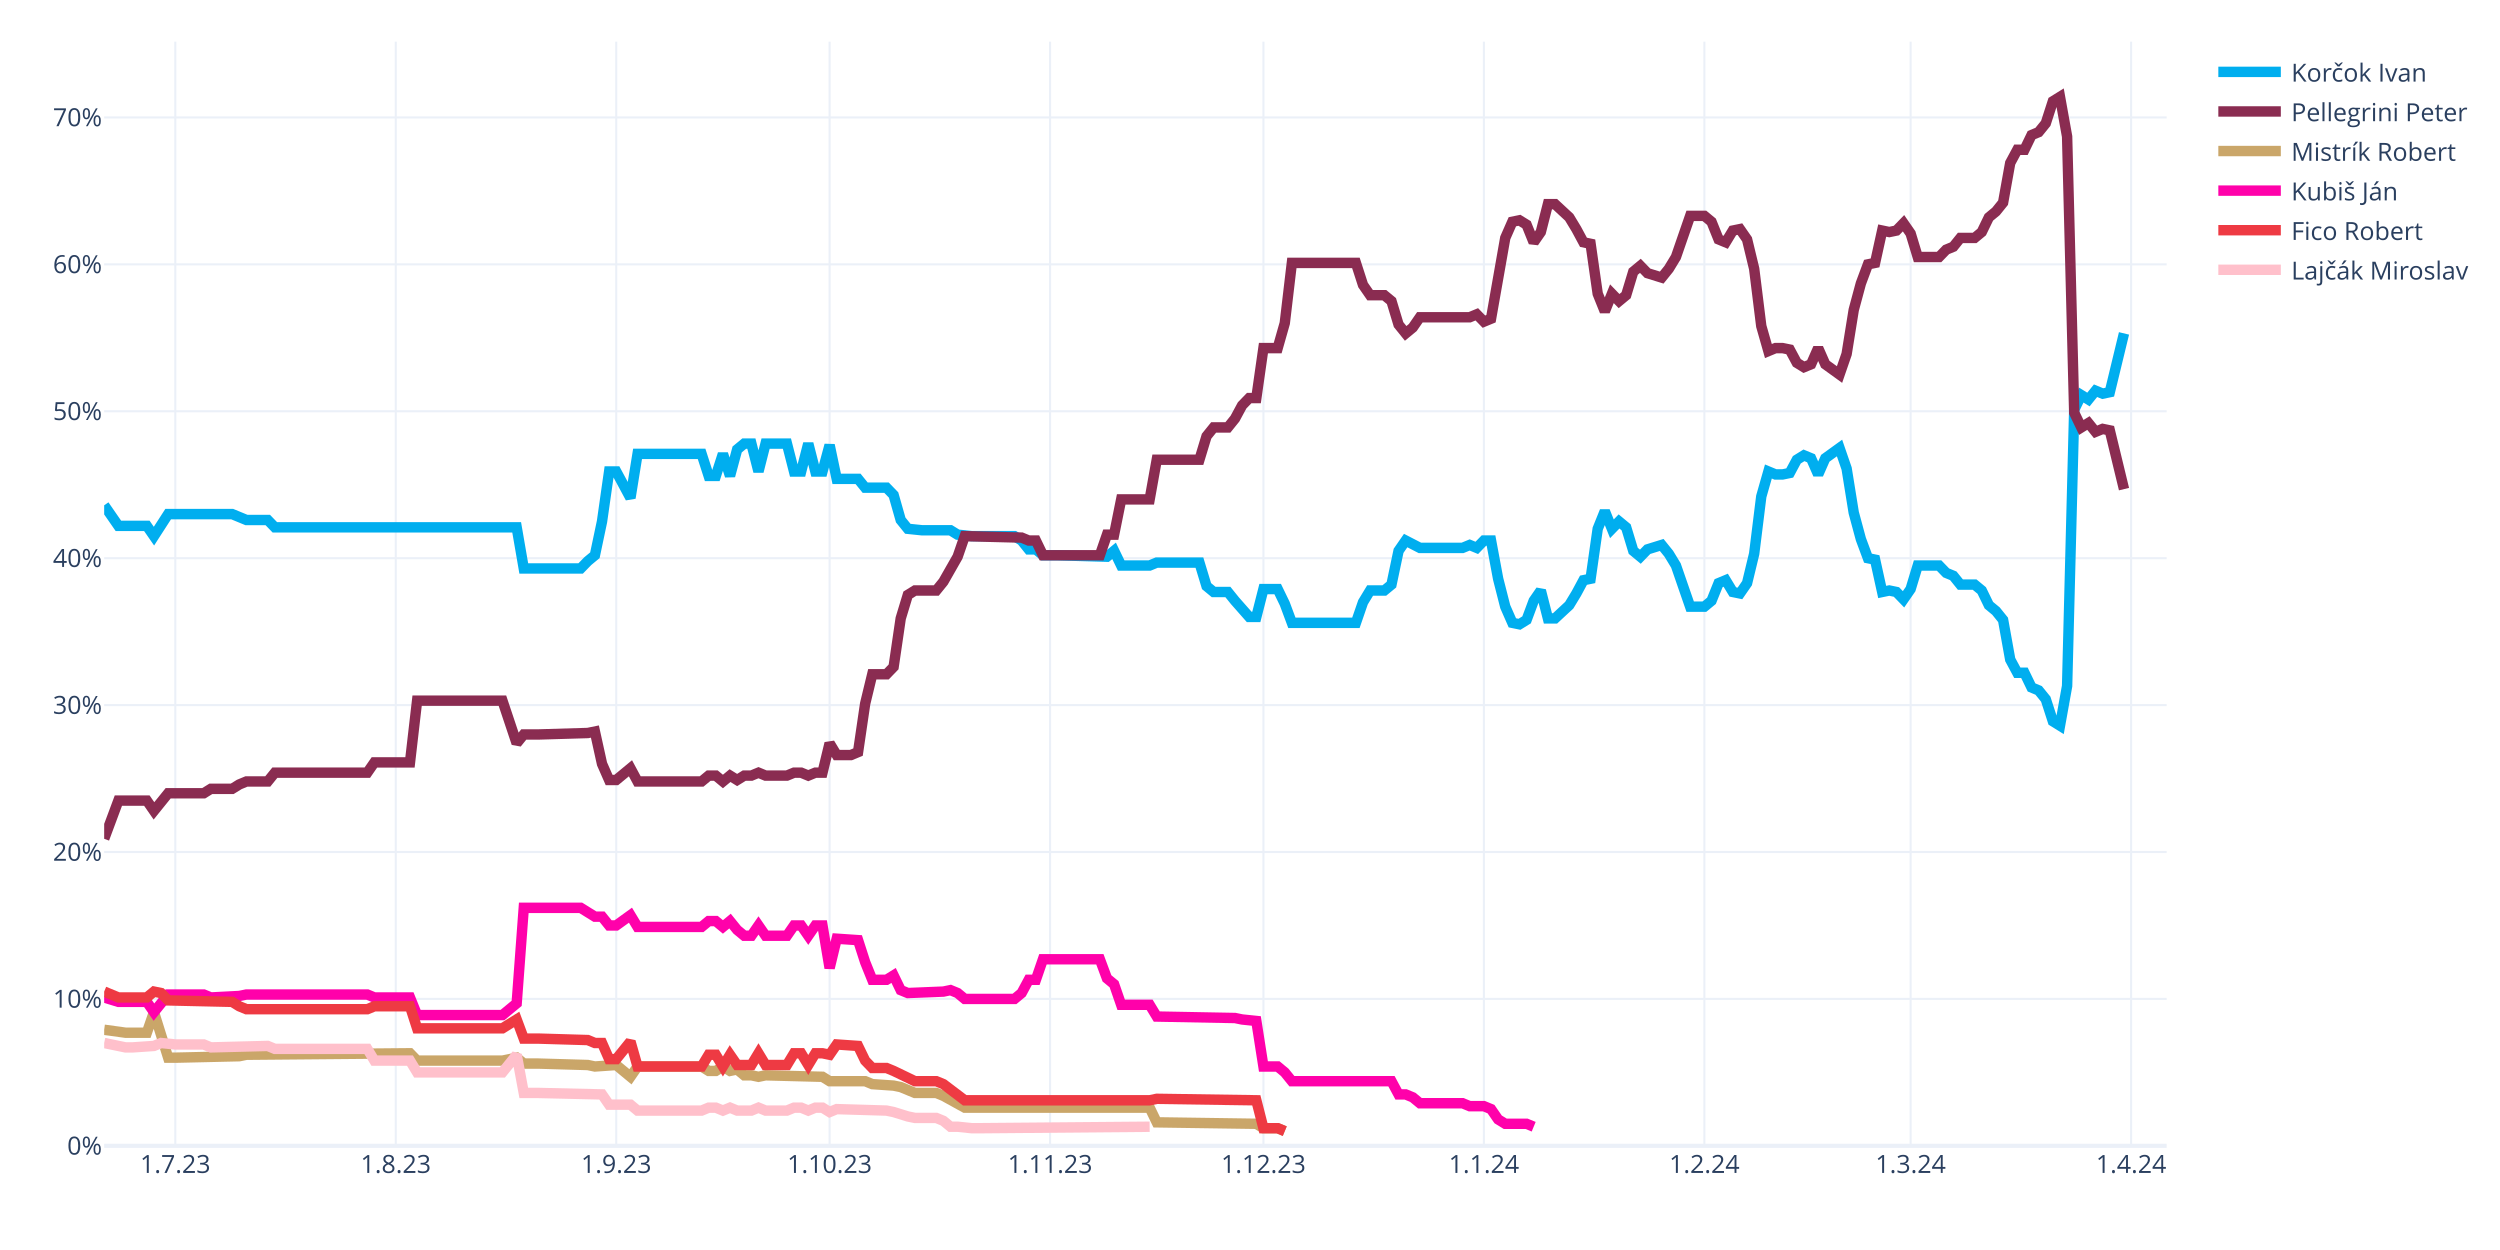
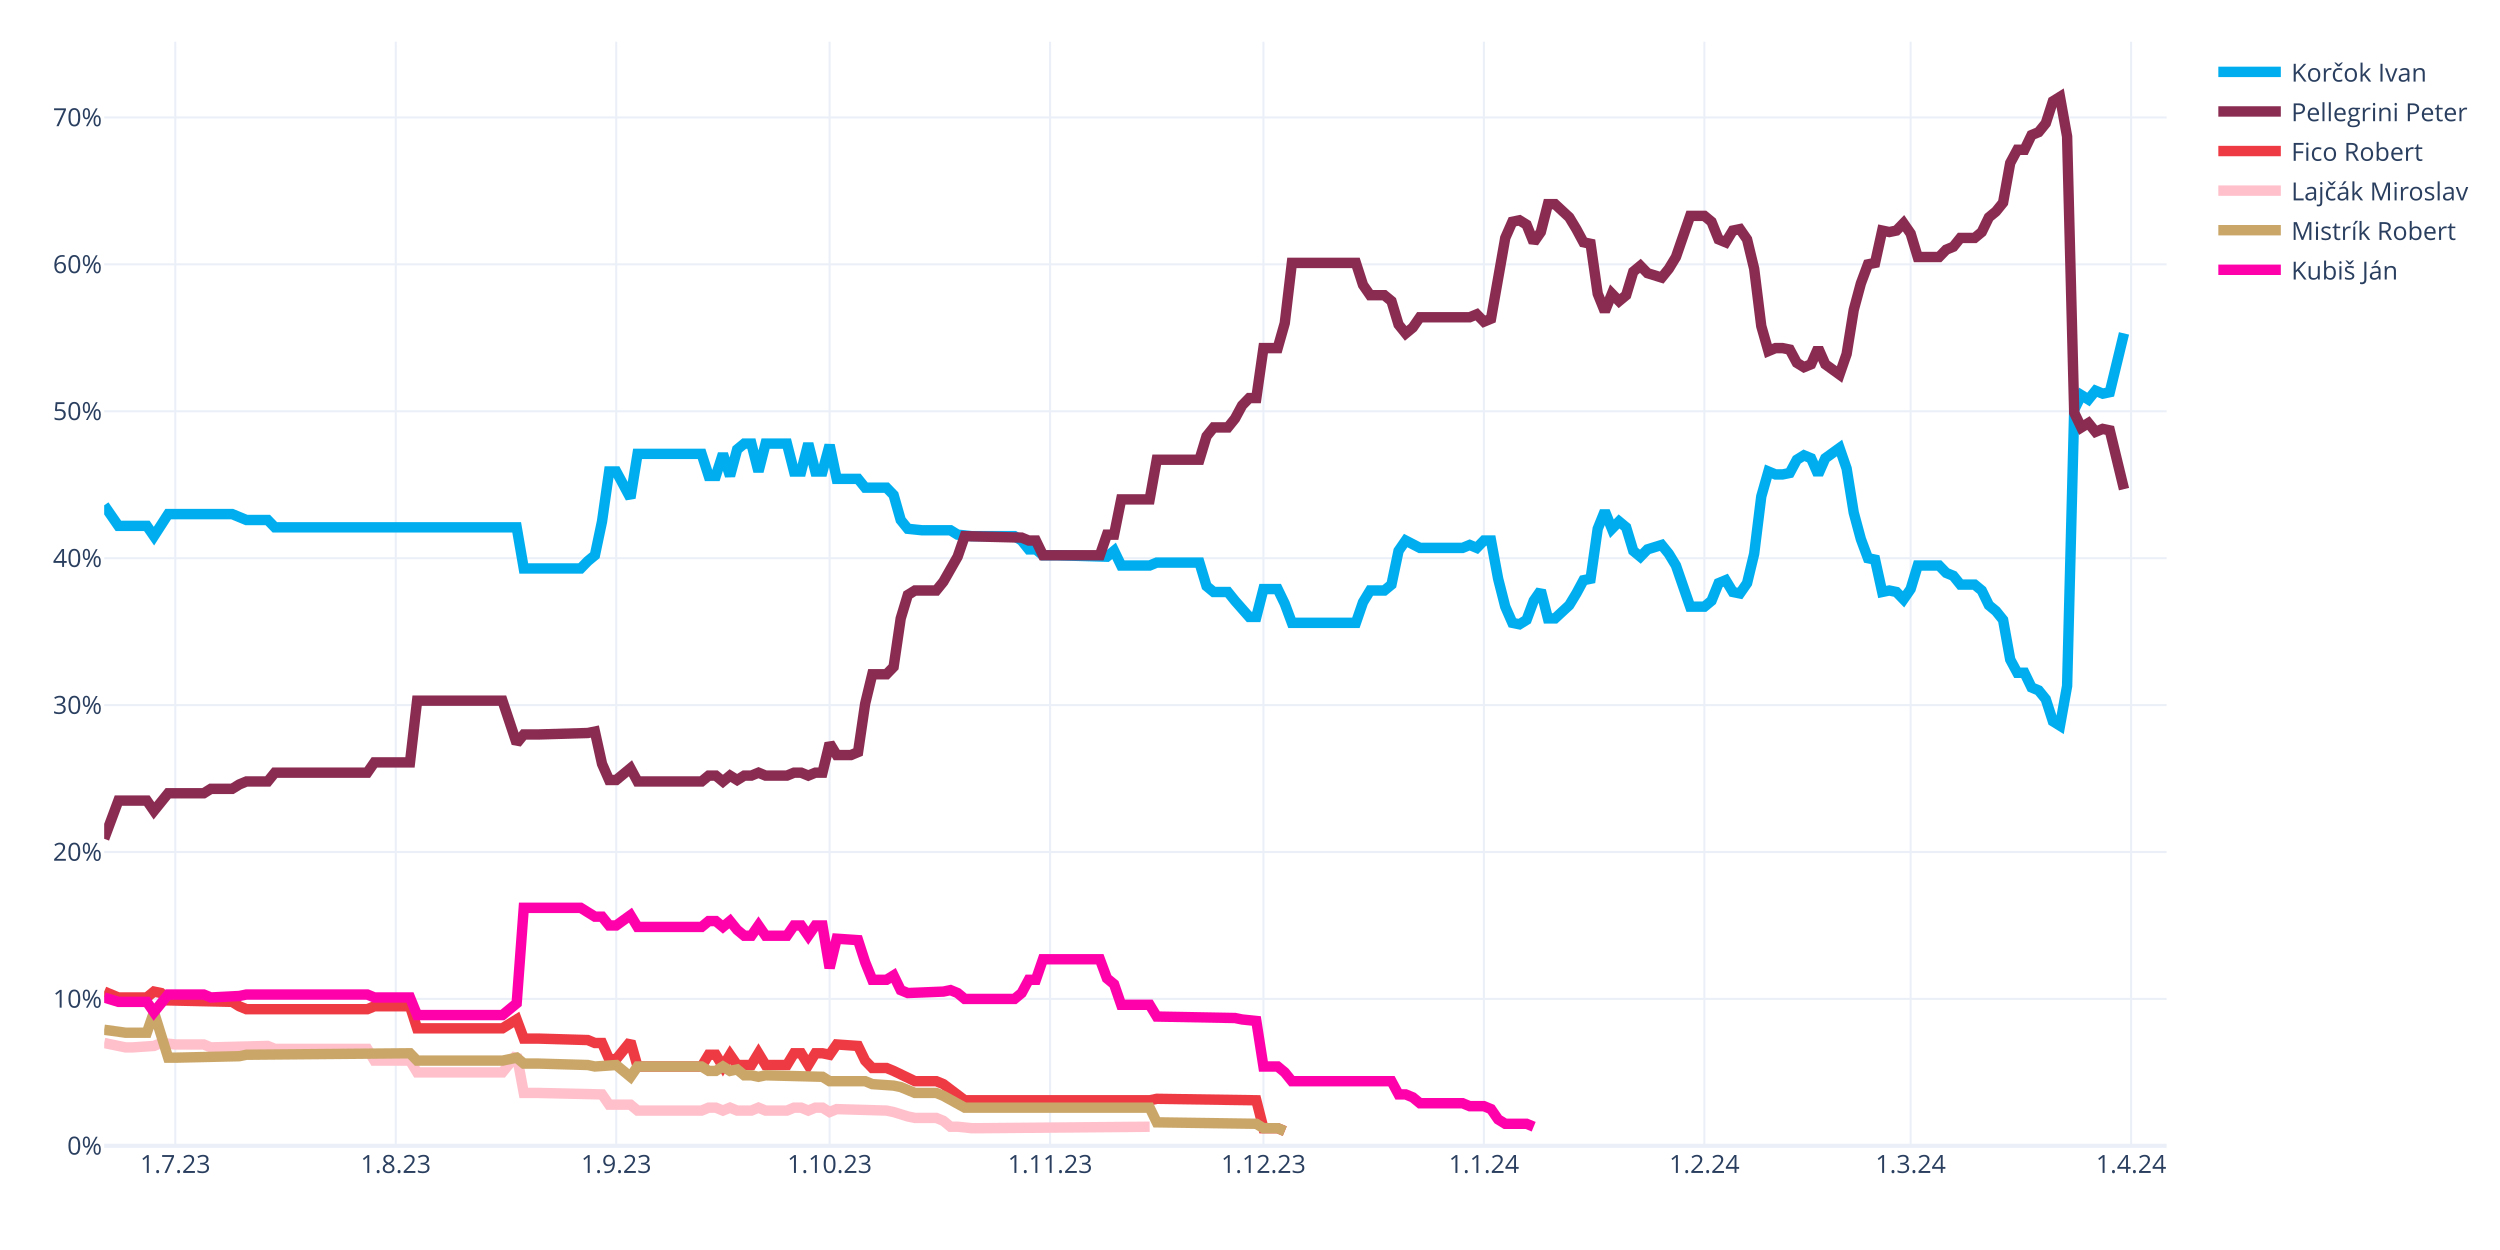
<svg xmlns="http://www.w3.org/2000/svg" class="main-svg" width="1200" height="600" style="" viewBox="0 0 1200 600">
  <rect x="0" y="0" width="1200" height="600" style="fill: rgb(255, 255, 255); fill-opacity: 1;" />
-   <defs id="defs-9049e8">
+   <defs id="defs-5ae29e">
    <g class="clips">
-       <clipPath id="clip9049e8xyplot" class="plotclip">
+       <clipPath id="clip5ae29exyplot" class="plotclip">
        <rect width="990" height="530" />
      </clipPath>
-       <clipPath class="axesclip" id="clip9049e8x">
+       <clipPath class="axesclip" id="clip5ae29ex">
        <rect x="50" y="0" width="990" height="600" />
      </clipPath>
-       <clipPath class="axesclip" id="clip9049e8y">
+       <clipPath class="axesclip" id="clip5ae29ey">
        <rect x="0" y="20" width="1200" height="530" />
      </clipPath>
-       <clipPath class="axesclip" id="clip9049e8xy">
+       <clipPath class="axesclip" id="clip5ae29exy">
        <rect x="50" y="20" width="990" height="530" />
      </clipPath>
    </g>
    <g class="gradients" />
    <g class="patterns" />
  </defs>
  <g class="bglayer" />
  <g class="layer-below">
    <g class="imagelayer" />
    <g class="shapelayer" />
  </g>
  <g class="cartesianlayer">
    <g class="subplot xy">
      <g class="layer-subplot">
        <g class="shapelayer" />
        <g class="imagelayer" />
      </g>
      <g class="minor-gridlayer">
        <g class="x" />
        <g class="y" />
      </g>
      <g class="gridlayer">
        <g class="x">
          <path class="xgrid crisp" transform="translate(84.14,0)" d="M0,20v530" style="stroke: rgb(235, 240, 248); stroke-opacity: 1; stroke-width: 1px;" />
          <path class="xgrid crisp" transform="translate(189.97,0)" d="M0,20v530" style="stroke: rgb(235, 240, 248); stroke-opacity: 1; stroke-width: 1px;" />
          <path class="xgrid crisp" transform="translate(295.79,0)" d="M0,20v530" style="stroke: rgb(235, 240, 248); stroke-opacity: 1; stroke-width: 1px;" />
          <path class="xgrid crisp" transform="translate(398.21,0)" d="M0,20v530" style="stroke: rgb(235, 240, 248); stroke-opacity: 1; stroke-width: 1px;" />
          <path class="xgrid crisp" transform="translate(504.03,0)" d="M0,20v530" style="stroke: rgb(235, 240, 248); stroke-opacity: 1; stroke-width: 1px;" />
          <path class="xgrid crisp" transform="translate(606.45,0)" d="M0,20v530" style="stroke: rgb(235, 240, 248); stroke-opacity: 1; stroke-width: 1px;" />
          <path class="xgrid crisp" transform="translate(712.28,0)" d="M0,20v530" style="stroke: rgb(235, 240, 248); stroke-opacity: 1; stroke-width: 1px;" />
          <path class="xgrid crisp" transform="translate(818.1,0)" d="M0,20v530" style="stroke: rgb(235, 240, 248); stroke-opacity: 1; stroke-width: 1px;" />
          <path class="xgrid crisp" transform="translate(917.1,0)" d="M0,20v530" style="stroke: rgb(235, 240, 248); stroke-opacity: 1; stroke-width: 1px;" />
          <path class="xgrid crisp" transform="translate(1022.93,0)" d="M0,20v530" style="stroke: rgb(235, 240, 248); stroke-opacity: 1; stroke-width: 1px;" />
        </g>
        <g class="y">
          <path class="ygrid crisp" transform="translate(0,479.48)" d="M50,0h990" style="stroke: rgb(235, 240, 248); stroke-opacity: 1; stroke-width: 1px;" />
          <path class="ygrid crisp" transform="translate(0,408.96)" d="M50,0h990" style="stroke: rgb(235, 240, 248); stroke-opacity: 1; stroke-width: 1px;" />
          <path class="ygrid crisp" transform="translate(0,338.45)" d="M50,0h990" style="stroke: rgb(235, 240, 248); stroke-opacity: 1; stroke-width: 1px;" />
          <path class="ygrid crisp" transform="translate(0,267.93)" d="M50,0h990" style="stroke: rgb(235, 240, 248); stroke-opacity: 1; stroke-width: 1px;" />
          <path class="ygrid crisp" transform="translate(0,197.41)" d="M50,0h990" style="stroke: rgb(235, 240, 248); stroke-opacity: 1; stroke-width: 1px;" />
          <path class="ygrid crisp" transform="translate(0,126.89)" d="M50,0h990" style="stroke: rgb(235, 240, 248); stroke-opacity: 1; stroke-width: 1px;" />
          <path class="ygrid crisp" transform="translate(0,56.37)" d="M50,0h990" style="stroke: rgb(235, 240, 248); stroke-opacity: 1; stroke-width: 1px;" />
        </g>
      </g>
      <g class="zerolinelayer">
        <path class="yzl zl crisp" transform="translate(0,550)" d="M50,0h990" style="stroke: rgb(235, 240, 248); stroke-opacity: 1; stroke-width: 2px;" />
      </g>
      <path class="xlines-below" />
      <path class="ylines-below" />
      <g class="overlines-below" />
      <g class="xaxislayer-below" />
      <g class="yaxislayer-below" />
      <g class="overaxes-below" />
-       <g class="plot" transform="translate(50,20)" clip-path="url(#clip9049e8xyplot)">
+       <g class="plot" transform="translate(50,20)" clip-path="url(#clip5ae29exyplot)">
        <g class="scatterlayer mlayer">
-           <g class="trace scatter trace6e53e5" style="stroke-miterlimit: 2; opacity: 1;">
+           <g class="trace scatter trace5c373b" style="stroke-miterlimit: 2; opacity: 1;">
            <g class="fills" />
            <g class="errorbars" />
            <g class="lines">
              <path class="js-line" d="M0,222.54L6.83,232.41L10.24,232.41L20.48,232.41L23.9,237.35L30.72,226.77L34.14,226.77L61.45,226.77L64.86,228.18L68.28,229.59L71.69,229.59L78.52,229.59L81.93,233.12L198,233.12L201.41,252.86L228.72,252.86L232.14,249.34L235.55,246.52L238.97,230.3L242.38,206.32L245.79,206.32L252.62,219.01L256.03,197.86L286.76,197.86L290.17,208.44L293.59,208.44L297,197.86L300.41,208.44L303.83,195.74L307.24,192.92L310.66,192.92L314.07,206.32L317.48,192.92L327.72,192.92L331.14,206.32L334.55,206.32L337.97,192.92L341.38,206.32L344.79,206.32L348.21,193.63L351.62,209.85L361.86,209.85L365.28,214.08L375.52,214.08L378.93,217.6L382.34,229.59L385.76,233.82L392.59,234.53L396,234.53L406.24,234.53L409.66,236.64L416.48,237.35L419.9,237.35L436.97,237.35L440.38,239.46L443.79,243.7L447.21,243.7L450.62,246.52L457.45,246.52L481.34,247.22L484.76,244.4L488.17,251.45L491.59,251.45L501.83,251.45L505.24,250.04L525.72,250.04L529.14,261.33L532.55,264.15L535.97,264.15L539.38,264.15L542.79,268.38L549.62,276.13L553.03,276.13L556.45,262.74L559.86,262.74L563.28,262.74L566.69,269.79L570.1,278.96L573.52,278.96L600.83,278.96L604.24,269.08L607.66,263.44L611.07,263.44L614.48,263.44L617.9,260.62L621.31,244.4L624.72,239.46L631.55,242.99L634.97,242.99L652.03,242.99L655.45,241.58L658.86,242.99L662.28,239.46L665.69,239.46L669.1,257.8L672.52,271.2L675.93,278.96L679.34,279.66L682.76,277.54L686.17,268.38L689.59,263.44L693,276.84L696.41,276.84L703.24,270.49L706.66,264.85L710.07,258.5L713.48,257.8L716.9,233.82L720.31,225.36L723.72,233.82L727.14,230.3L730.55,233.12L733.97,244.4L737.38,247.22L740.79,243.7L747.62,241.58L751.03,245.81L754.45,251.45L757.86,261.33L761.28,271.2L764.69,271.2L768.1,271.2L771.52,268.38L774.93,259.92L778.34,258.5L781.76,264.15L785.17,264.85L788.59,259.92L792,245.81L795.41,218.31L798.83,206.32L802.24,207.73L805.66,207.73L809.07,207.03L812.48,200.68L815.9,198.56L819.31,199.97L822.72,207.73L826.14,199.97L832.97,195.04L836.38,204.91L839.79,226.07L843.21,238.76L846.62,247.93L850.03,248.63L853.45,264.15L856.86,263.44L860.28,264.15L863.69,267.67L867.1,262.74L870.52,251.45L880.76,251.45L884.17,254.98L887.59,256.39L891,260.62L897.83,260.62L901.24,263.44L904.66,270.49L908.07,273.31L911.48,277.54L914.9,296.58L918.31,302.93L921.72,302.93L925.14,309.98L928.55,311.39L931.97,315.62L935.38,326.2L938.79,328.32L942.21,309.28L945.62,176.7L949.03,169.65L952.45,171.77L955.86,167.54L959.28,168.95L962.69,168.24L969.52,140.03" style="vector-effect: none; fill: none; stroke: rgb(0, 174, 239); stroke-opacity: 1; stroke-width: 5px; opacity: 1;" />
            </g>
            <g class="points" />
            <g class="text" />
          </g>
-           <g class="trace scatter trace35d4c5" style="stroke-miterlimit: 2; opacity: 1;">
+           <g class="trace scatter trace46517f" style="stroke-miterlimit: 2; opacity: 1;">
            <g class="fills" />
            <g class="errorbars" />
            <g class="lines">
              <path class="js-line" d="M0,382.62L6.83,364.28L10.24,364.28L20.48,364.28L23.9,369.22L30.72,360.76L34.14,360.76L47.79,360.76L51.21,358.64L61.45,358.64L64.86,356.53L68.28,355.11L71.69,355.11L78.52,355.11L81.93,350.88L126.31,350.88L129.72,345.95L146.79,345.95L150.21,316.33L191.17,316.33L198,336.78L201.41,332.55L208.24,332.55L232.14,331.84L235.55,331.14L238.97,346.65L242.38,354.41L245.79,354.41L249.21,351.59L252.62,348.77L256.03,355.11L286.76,355.11L290.17,352.29L293.59,352.29L297,355.11L300.41,352.29L303.83,354.41L307.24,352.29L310.66,352.29L314.07,350.88L317.48,352.29L327.72,352.29L331.14,350.88L334.55,350.88L337.97,352.29L341.38,350.88L344.79,350.88L348.21,336.78L351.62,342.42L358.45,342.42L361.86,341.01L365.28,317.74L368.69,303.64L375.52,303.64L378.93,300.11L382.34,276.84L385.76,265.56L389.17,263.44L392.59,263.44L399.41,263.44L402.83,259.21L409.66,247.22L413.07,237.35L440.38,238.05L443.79,239.46L447.21,239.46L450.62,246.52L477.93,246.52L481.34,236.64L484.76,236.64L488.17,219.72L501.83,219.72L505.24,200.68L525.72,200.68L529.14,189.4L532.55,185.17L535.97,185.17L539.38,185.17L542.79,180.93L546.21,174.59L549.62,171.06L553.03,171.06L556.45,147.09L563.28,147.09L566.69,135.1L570.1,106.19L573.52,106.19L600.83,106.19L604.24,116.76L607.66,121.7L611.07,121.7L614.48,121.7L617.9,124.52L621.31,135.8L624.72,140.03L628.14,137.21L631.55,132.28L655.45,132.28L658.86,130.87L662.28,134.39L665.69,132.98L672.52,94.2L675.93,86.44L679.34,85.74L682.76,87.85L686.17,96.31L689.59,91.38L693,77.98L696.41,77.98L703.24,84.32L706.66,89.97L710.07,96.31L713.48,97.02L716.9,120.99L720.31,129.46L723.72,120.99L727.14,124.52L730.55,121.7L733.97,110.42L737.38,107.6L740.79,111.12L747.62,113.24L751.03,109.01L754.45,103.36L757.86,93.49L761.28,83.62L764.69,83.62L768.1,83.62L771.52,86.44L774.93,94.9L778.34,96.31L781.76,90.67L785.17,89.97L788.59,94.9L792,109.01L795.41,136.51L798.83,148.5L802.24,147.09L805.66,147.09L809.07,147.79L812.48,154.14L815.9,156.25L819.31,154.84L822.72,147.09L826.14,154.84L832.97,159.78L836.38,149.91L839.79,128.75L843.21,116.06L846.62,106.89L850.03,106.19L853.45,90.67L856.86,91.38L860.28,90.67L863.69,87.15L867.1,92.08L870.52,103.36L880.76,103.36L884.17,99.84L887.59,98.43L891,94.2L897.83,94.2L901.24,91.38L904.66,84.32L908.07,81.5L911.48,77.27L914.9,58.23L918.31,51.89L921.72,51.89L925.14,44.83L928.55,43.42L931.97,39.19L935.38,28.62L938.79,26.5L942.21,45.54L945.62,178.11L949.03,185.17L952.45,183.05L955.86,187.28L959.28,185.87L962.69,186.58L969.52,214.78" style="vector-effect: none; fill: none; stroke: rgb(138, 44, 81); stroke-opacity: 1; stroke-width: 5px; opacity: 1;" />
            </g>
            <g class="points" />
            <g class="text" />
          </g>
-           <g class="trace scatter trace8e2f56" style="stroke-miterlimit: 2; opacity: 1;">
+           <g class="trace scatter trace39986e" style="stroke-miterlimit: 2; opacity: 1;">
+             <g class="fills" />
+             <g class="errorbars" />
+             <g class="lines">
+               <path class="js-line" d="M0,455.96L6.83,458.78L10.24,458.78L20.48,458.78L23.9,455.96L27.31,456.66L30.72,460.19L61.45,460.89L64.86,463.01L68.28,464.42L71.69,464.42L126.31,464.42L129.72,463.01L146.79,463.01L150.21,473.59L191.17,473.59L198,469.35L201.41,478.52L208.24,478.52L232.14,479.23L235.55,480.64L238.97,480.64L242.38,488.39L245.79,488.39L249.21,484.16L252.62,479.93L256.03,491.92L286.76,491.92L290.17,486.28L293.59,486.28L297,491.92L300.41,486.28L303.83,491.21L310.66,491.21L314.07,485.57L317.48,491.21L320.9,491.21L327.72,491.21L331.14,485.57L334.55,485.57L337.97,491.21L341.38,485.57L344.79,485.57L348.21,486.28L351.62,481.34L361.86,482.05L365.28,489.1L368.69,492.63L372.1,492.63L375.52,492.63L378.93,494.04L389.17,498.97L392.59,498.97L399.41,498.97L402.83,500.38L413.07,508.14L416.48,508.14L501.83,508.14L505.24,507.43L553.03,508.14L556.45,521.54L563.28,521.54L566.69,522.95" style="vector-effect: none; fill: none; stroke: rgb(238, 58, 67); stroke-opacity: 1; stroke-width: 5px; opacity: 1;" />
+             </g>
+             <g class="points" />
+             <g class="text" />
+           </g>
+           <g class="trace scatter tracebabc8f" style="stroke-miterlimit: 2; opacity: 1;">
+             <g class="fills" />
+             <g class="errorbars" />
+             <g class="lines">
+               <path class="js-line" d="M0,480.64L10.24,482.75L13.66,482.75L23.9,482.05L27.31,480.64L34.14,481.34L37.55,481.34L47.79,481.34L51.21,482.75L78.52,482.05L81.93,483.46L126.31,483.46L129.72,489.1L146.79,489.1L150.21,494.74L191.17,494.74L198,486.28L201.41,504.61L208.24,504.61L238.97,505.32L242.38,510.25L252.62,510.25L256.03,513.08L286.76,513.08L290.17,511.67L293.59,511.67L297,513.08L300.41,511.67L303.83,513.08L310.66,513.08L314.07,511.67L317.48,513.08L320.9,513.08L327.72,513.08L331.14,511.67L334.55,511.67L337.97,513.08L341.38,511.67L344.79,511.67L348.21,513.78L351.62,512.37L375.52,513.08L378.93,513.78L385.76,515.9L389.17,516.6L399.41,516.6L402.83,518.01L406.24,520.83L409.66,520.83L416.48,521.54L419.9,521.54L501.83,520.83" style="vector-effect: none; fill: none; stroke: rgb(255, 192, 203); stroke-opacity: 1; stroke-width: 5px; opacity: 1;" />
+             </g>
+             <g class="points" />
+             <g class="text" />
+           </g>
+           <g class="trace scatter trace94034e" style="stroke-miterlimit: 2; opacity: 1;">
            <g class="fills" />
            <g class="errorbars" />
            <g class="lines">
              <path class="js-line" d="M0,474.29L10.24,475.7L13.66,475.7L20.48,475.7L23.9,465.83L30.72,487.69L34.14,487.69L64.86,486.98L68.28,486.28L146.79,485.57L150.21,489.1L191.17,489.1L198,487.69L201.41,490.51L208.24,490.51L232.14,491.21L235.55,491.92L245.79,491.21L249.21,494.04L252.62,496.86L256.03,491.92L286.76,491.92L290.17,494.04L293.59,494.04L297,491.92L300.41,494.04L303.83,493.33L307.24,496.15L310.66,496.15L314.07,496.86L317.48,496.15L344.79,496.86L348.21,498.97L365.28,498.97L368.69,500.38L378.93,501.09L382.34,501.79L389.17,504.61L392.59,504.61L399.41,504.61L402.83,506.02L413.07,511.67L416.48,511.67L501.83,511.67L505.24,518.72L553.03,519.42L556.45,521.54L563.28,521.54L566.69,522.95" style="vector-effect: none; fill: none; stroke: rgb(202, 166, 105); stroke-opacity: 1; stroke-width: 5px; opacity: 1;" />
            </g>
            <g class="points" />
            <g class="text" />
          </g>
-           <g class="trace scatter traced9b9c7" style="stroke-miterlimit: 2; opacity: 1;">
+           <g class="trace scatter trace4b2053" style="stroke-miterlimit: 2; opacity: 1;">
            <g class="fills" />
            <g class="errorbars" />
            <g class="lines">
              <path class="js-line" d="M0,458.78L6.83,460.89L10.24,460.89L20.48,460.89L23.9,465.83L30.72,457.37L34.14,457.37L47.79,457.37L51.21,458.78L64.86,458.07L68.28,457.37L126.31,457.37L129.72,458.78L146.79,458.78L150.21,467.24L191.17,467.24L198,461.6L201.41,415.76L208.24,415.76L228.72,415.76L232.14,417.88L235.55,419.99L238.97,419.99L242.38,424.22L245.79,424.22L252.62,419.29L256.03,424.93L286.76,424.93L290.17,422.11L293.59,422.11L297,424.93L300.41,422.11L303.83,426.34L307.24,429.16L310.66,429.16L314.07,424.22L317.48,429.16L327.72,429.16L331.14,424.22L334.55,424.22L337.97,429.16L341.38,424.22L344.79,424.22L348.21,444.67L351.62,430.57L361.86,431.27L365.28,441.85L368.69,450.31L372.1,450.31L375.52,450.31L378.93,448.2L382.34,455.25L385.76,456.66L402.83,455.96L406.24,455.25L409.66,456.66L413.07,459.48L436.97,459.48L440.38,456.66L443.79,450.31L447.21,450.31L450.62,440.44L457.45,440.44L477.93,440.44L481.34,449.61L484.76,452.43L488.17,462.3L501.83,462.3L505.24,467.94L542.79,468.65L546.21,469.35L553.03,470.06L556.45,491.92L563.28,491.92L566.69,494.74L570.1,498.97L573.52,498.97L617.9,498.97L621.31,505.32L624.72,505.32L628.14,506.73L631.55,509.55L634.97,509.55L652.03,509.55L655.45,510.96L662.28,510.96L665.69,512.37L669.1,517.31L672.52,519.42L682.76,519.42L686.17,520.83" style="vector-effect: none; fill: none; stroke: rgb(255, 1, 170); stroke-opacity: 1; stroke-width: 5px; opacity: 1;" />
-             </g>
-             <g class="points" />
-             <g class="text" />
-           </g>
-           <g class="trace scatter trace51dfdb" style="stroke-miterlimit: 2; opacity: 1;">
-             <g class="fills" />
-             <g class="errorbars" />
-             <g class="lines">
-               <path class="js-line" d="M0,455.96L6.83,458.78L10.24,458.78L20.48,458.78L23.9,455.96L27.31,456.66L30.72,460.19L61.45,460.89L64.86,463.01L68.28,464.42L71.69,464.42L126.31,464.42L129.72,463.01L146.79,463.01L150.21,473.59L191.17,473.59L198,469.35L201.41,478.52L208.24,478.52L232.14,479.23L235.55,480.64L238.97,480.64L242.38,488.39L245.79,488.39L249.21,484.16L252.62,479.93L256.03,491.92L286.76,491.92L290.17,486.28L293.59,486.28L297,491.92L300.41,486.28L303.83,491.21L310.66,491.21L314.07,485.57L317.48,491.21L320.9,491.21L327.72,491.21L331.14,485.57L334.55,485.57L337.97,491.21L341.38,485.57L344.79,485.57L348.21,486.28L351.62,481.34L361.86,482.05L365.28,489.1L368.69,492.63L372.1,492.63L375.52,492.63L378.93,494.04L389.17,498.97L392.59,498.97L399.41,498.97L402.83,500.38L413.07,508.14L416.48,508.14L501.83,508.14L505.24,507.43L553.03,508.14L556.45,521.54L563.28,521.54L566.69,522.95" style="vector-effect: none; fill: none; stroke: rgb(238, 58, 67); stroke-opacity: 1; stroke-width: 5px; opacity: 1;" />
-             </g>
-             <g class="points" />
-             <g class="text" />
-           </g>
-           <g class="trace scatter tracee29b59" style="stroke-miterlimit: 2; opacity: 1;">
-             <g class="fills" />
-             <g class="errorbars" />
-             <g class="lines">
-               <path class="js-line" d="M0,480.64L10.24,482.75L13.66,482.75L23.9,482.05L27.31,480.64L34.14,481.34L37.55,481.34L47.79,481.34L51.21,482.75L78.52,482.05L81.93,483.46L126.31,483.46L129.72,489.1L146.79,489.1L150.21,494.74L191.17,494.74L198,486.28L201.41,504.61L208.24,504.61L238.97,505.32L242.38,510.25L252.62,510.25L256.03,513.08L286.76,513.08L290.17,511.67L293.59,511.67L297,513.08L300.41,511.67L303.83,513.08L310.66,513.08L314.07,511.67L317.48,513.08L320.9,513.08L327.72,513.08L331.14,511.67L334.55,511.67L337.97,513.08L341.38,511.67L344.79,511.67L348.21,513.78L351.62,512.37L375.52,513.08L378.93,513.78L385.76,515.9L389.17,516.6L399.41,516.6L402.83,518.01L406.24,520.83L409.66,520.83L416.48,521.54L419.9,521.54L501.83,520.83" style="vector-effect: none; fill: none; stroke: rgb(255, 192, 203); stroke-opacity: 1; stroke-width: 5px; opacity: 1;" />
            </g>
            <g class="points" />
            <g class="text" />
          </g>
        </g>
      </g>
      <g class="overplot" />
      <path class="xlines-above crisp" d="M0,0" style="fill: none;" />
      <path class="ylines-above crisp" d="M0,0" style="fill: none;" />
      <g class="overlines-above" />
      <g class="xaxislayer-above">
        <g class="xtick">
          <text text-anchor="middle" x="0" y="563" transform="translate(84.14,0)" style="font-family: 'Open Sans', verdana, arial, sans-serif; font-size: 12px; fill: rgb(42, 63, 95); fill-opacity: 1; white-space: pre; opacity: 1;">1.7.23</text>
        </g>
        <g class="xtick">
          <text text-anchor="middle" x="0" y="563" style="font-family: 'Open Sans', verdana, arial, sans-serif; font-size: 12px; fill: rgb(42, 63, 95); fill-opacity: 1; white-space: pre; opacity: 1;" transform="translate(189.97,0)">1.8.23</text>
        </g>
        <g class="xtick">
          <text text-anchor="middle" x="0" y="563" style="font-family: 'Open Sans', verdana, arial, sans-serif; font-size: 12px; fill: rgb(42, 63, 95); fill-opacity: 1; white-space: pre; opacity: 1;" transform="translate(295.79,0)">1.9.23</text>
        </g>
        <g class="xtick">
          <text text-anchor="middle" x="0" y="563" style="font-family: 'Open Sans', verdana, arial, sans-serif; font-size: 12px; fill: rgb(42, 63, 95); fill-opacity: 1; white-space: pre; opacity: 1;" transform="translate(398.21,0)">1.10.23</text>
        </g>
        <g class="xtick">
          <text text-anchor="middle" x="0" y="563" style="font-family: 'Open Sans', verdana, arial, sans-serif; font-size: 12px; fill: rgb(42, 63, 95); fill-opacity: 1; white-space: pre; opacity: 1;" transform="translate(504.03,0)">1.11.23</text>
        </g>
        <g class="xtick">
          <text text-anchor="middle" x="0" y="563" style="font-family: 'Open Sans', verdana, arial, sans-serif; font-size: 12px; fill: rgb(42, 63, 95); fill-opacity: 1; white-space: pre; opacity: 1;" transform="translate(606.45,0)">1.12.23</text>
        </g>
        <g class="xtick">
          <text text-anchor="middle" x="0" y="563" style="font-family: 'Open Sans', verdana, arial, sans-serif; font-size: 12px; fill: rgb(42, 63, 95); fill-opacity: 1; white-space: pre; opacity: 1;" transform="translate(712.28,0)">1.1.24</text>
        </g>
        <g class="xtick">
          <text text-anchor="middle" x="0" y="563" style="font-family: 'Open Sans', verdana, arial, sans-serif; font-size: 12px; fill: rgb(42, 63, 95); fill-opacity: 1; white-space: pre; opacity: 1;" transform="translate(818.1,0)">1.2.24</text>
        </g>
        <g class="xtick">
          <text text-anchor="middle" x="0" y="563" style="font-family: 'Open Sans', verdana, arial, sans-serif; font-size: 12px; fill: rgb(42, 63, 95); fill-opacity: 1; white-space: pre; opacity: 1;" transform="translate(917.1,0)">1.3.24</text>
        </g>
        <g class="xtick">
          <text text-anchor="middle" x="0" y="563" style="font-family: 'Open Sans', verdana, arial, sans-serif; font-size: 12px; fill: rgb(42, 63, 95); fill-opacity: 1; white-space: pre; opacity: 1;" transform="translate(1022.93,0)">1.4.24</text>
        </g>
      </g>
      <g class="yaxislayer-above">
        <g class="ytick">
          <text text-anchor="end" x="49" y="4.2" transform="translate(0,550)" style="font-family: 'Open Sans', verdana, arial, sans-serif; font-size: 12px; fill: rgb(42, 63, 95); fill-opacity: 1; white-space: pre; opacity: 1;">0%</text>
        </g>
        <g class="ytick">
          <text text-anchor="end" x="49" y="4.2" style="font-family: 'Open Sans', verdana, arial, sans-serif; font-size: 12px; fill: rgb(42, 63, 95); fill-opacity: 1; white-space: pre; opacity: 1;" transform="translate(0,479.48)">10%</text>
        </g>
        <g class="ytick">
          <text text-anchor="end" x="49" y="4.2" style="font-family: 'Open Sans', verdana, arial, sans-serif; font-size: 12px; fill: rgb(42, 63, 95); fill-opacity: 1; white-space: pre; opacity: 1;" transform="translate(0,408.96)">20%</text>
        </g>
        <g class="ytick">
          <text text-anchor="end" x="49" y="4.2" style="font-family: 'Open Sans', verdana, arial, sans-serif; font-size: 12px; fill: rgb(42, 63, 95); fill-opacity: 1; white-space: pre; opacity: 1;" transform="translate(0,338.45)">30%</text>
        </g>
        <g class="ytick">
          <text text-anchor="end" x="49" y="4.2" style="font-family: 'Open Sans', verdana, arial, sans-serif; font-size: 12px; fill: rgb(42, 63, 95); fill-opacity: 1; white-space: pre; opacity: 1;" transform="translate(0,267.93)">40%</text>
        </g>
        <g class="ytick">
          <text text-anchor="end" x="49" y="4.2" style="font-family: 'Open Sans', verdana, arial, sans-serif; font-size: 12px; fill: rgb(42, 63, 95); fill-opacity: 1; white-space: pre; opacity: 1;" transform="translate(0,197.41)">50%</text>
        </g>
        <g class="ytick">
          <text text-anchor="end" x="49" y="4.2" style="font-family: 'Open Sans', verdana, arial, sans-serif; font-size: 12px; fill: rgb(42, 63, 95); fill-opacity: 1; white-space: pre; opacity: 1;" transform="translate(0,126.89)">60%</text>
        </g>
        <g class="ytick">
          <text text-anchor="end" x="49" y="4.2" style="font-family: 'Open Sans', verdana, arial, sans-serif; font-size: 12px; fill: rgb(42, 63, 95); fill-opacity: 1; white-space: pre; opacity: 1;" transform="translate(0,56.37)">70%</text>
        </g>
      </g>
      <g class="overaxes-above" />
    </g>
  </g>
  <g class="polarlayer" />
  <g class="smithlayer" />
  <g class="ternarylayer" />
  <g class="geolayer" />
  <g class="funnelarealayer" />
  <g class="pielayer" />
  <g class="iciclelayer" />
  <g class="treemaplayer" />
  <g class="sunburstlayer" />
  <g class="glimages" />
-   <defs id="topdefs-9049e8">
+   <defs id="topdefs-5ae29e">
    <g class="clips" />
-     <clipPath id="legend9049e8">
+     <clipPath id="legend5ae29e">
      <rect width="128" height="124" x="0" y="0" />
    </clipPath>
  </defs>
  <g class="layer-above">
    <g class="imagelayer" />
    <g class="shapelayer" />
  </g>
  <g class="infolayer">
    <g class="legend" pointer-events="all" transform="translate(1059.8,20)">
      <rect class="bg" shape-rendering="crispEdges" style="stroke: rgb(68, 68, 68); stroke-opacity: 1; fill: rgb(255, 255, 255); fill-opacity: 1; stroke-width: 0px;" width="128" height="124" x="0" y="0" />
-       <g class="scrollbox" transform="" clip-path="url(#legend9049e8)">
+       <g class="scrollbox" transform="" clip-path="url(#legend5ae29e)">
        <g class="groups">
          <g class="traces" transform="translate(0,14.5)" style="opacity: 1;">
            <text class="legendtext" text-anchor="start" x="40" y="4.68" style="font-family: 'Open Sans', verdana, arial, sans-serif; font-size: 12px; fill: rgb(42, 63, 95); fill-opacity: 1; white-space: pre;">Korčok Ivan</text>
            <g class="layers" style="opacity: 1;">
              <g class="legendfill" />
              <g class="legendlines">
                <path class="js-line" d="M5,0h30" style="fill: none; stroke: rgb(0, 174, 239); stroke-opacity: 1; stroke-width: 5px;" />
              </g>
              <g class="legendsymbols">
                <g class="legendpoints" />
              </g>
            </g>
            <rect class="legendtoggle" x="0" y="-9.5" width="122.703" height="19" style="fill: rgb(0, 0, 0); fill-opacity: 0;" />
          </g>
          <g class="traces" transform="translate(0,33.5)" style="opacity: 1;">
            <text class="legendtext" text-anchor="start" x="40" y="4.68" style="font-family: 'Open Sans', verdana, arial, sans-serif; font-size: 12px; fill: rgb(42, 63, 95); fill-opacity: 1; white-space: pre;">Pellegrini Peter</text>
            <g class="layers" style="opacity: 1;">
              <g class="legendfill" />
              <g class="legendlines">
                <path class="js-line" d="M5,0h30" style="fill: none; stroke: rgb(138, 44, 81); stroke-opacity: 1; stroke-width: 5px;" />
              </g>
              <g class="legendsymbols">
                <g class="legendpoints" />
              </g>
            </g>
            <rect class="legendtoggle" x="0" y="-9.5" width="122.703" height="19" style="fill: rgb(0, 0, 0); fill-opacity: 0;" />
          </g>
          <g class="traces" transform="translate(0,52.5)" style="opacity: 1;">
+             <text class="legendtext" text-anchor="start" x="40" y="4.68" style="font-family: 'Open Sans', verdana, arial, sans-serif; font-size: 12px; fill: rgb(42, 63, 95); fill-opacity: 1; white-space: pre;">Fico Robert</text>
+             <g class="layers" style="opacity: 1;">
+               <g class="legendfill" />
+               <g class="legendlines">
+                 <path class="js-line" d="M5,0h30" style="fill: none; stroke: rgb(238, 58, 67); stroke-opacity: 1; stroke-width: 5px;" />
+               </g>
+               <g class="legendsymbols">
+                 <g class="legendpoints" />
+               </g>
+             </g>
+             <rect class="legendtoggle" x="0" y="-9.5" width="122.703" height="19" style="fill: rgb(0, 0, 0); fill-opacity: 0;" />
+           </g>
+           <g class="traces" transform="translate(0,71.5)" style="opacity: 1;">
+             <text class="legendtext" text-anchor="start" x="40" y="4.68" style="font-family: 'Open Sans', verdana, arial, sans-serif; font-size: 12px; fill: rgb(42, 63, 95); fill-opacity: 1; white-space: pre;">Lajčák Miroslav</text>
+             <g class="layers" style="opacity: 1;">
+               <g class="legendfill" />
+               <g class="legendlines">
+                 <path class="js-line" d="M5,0h30" style="fill: none; stroke: rgb(255, 192, 203); stroke-opacity: 1; stroke-width: 5px;" />
+               </g>
+               <g class="legendsymbols">
+                 <g class="legendpoints" />
+               </g>
+             </g>
+             <rect class="legendtoggle" x="0" y="-9.5" width="122.703" height="19" style="fill: rgb(0, 0, 0); fill-opacity: 0;" />
+           </g>
+           <g class="traces" transform="translate(0,90.5)" style="opacity: 1;">
            <text class="legendtext" text-anchor="start" x="40" y="4.68" style="font-family: 'Open Sans', verdana, arial, sans-serif; font-size: 12px; fill: rgb(42, 63, 95); fill-opacity: 1; white-space: pre;">Mistrík Robert</text>
            <g class="layers" style="opacity: 1;">
              <g class="legendfill" />
              <g class="legendlines">
                <path class="js-line" d="M5,0h30" style="fill: none; stroke: rgb(202, 166, 105); stroke-opacity: 1; stroke-width: 5px;" />
              </g>
              <g class="legendsymbols">
                <g class="legendpoints" />
              </g>
            </g>
            <rect class="legendtoggle" x="0" y="-9.5" width="122.703" height="19" style="fill: rgb(0, 0, 0); fill-opacity: 0;" />
          </g>
-           <g class="traces" transform="translate(0,71.5)" style="opacity: 1;">
+           <g class="traces" transform="translate(0,109.5)" style="opacity: 1;">
            <text class="legendtext" text-anchor="start" x="40" y="4.68" style="font-family: 'Open Sans', verdana, arial, sans-serif; font-size: 12px; fill: rgb(42, 63, 95); fill-opacity: 1; white-space: pre;">Kubiš Ján</text>
            <g class="layers" style="opacity: 1;">
              <g class="legendfill" />
              <g class="legendlines">
                <path class="js-line" d="M5,0h30" style="fill: none; stroke: rgb(255, 1, 170); stroke-opacity: 1; stroke-width: 5px;" />
-               </g>
-               <g class="legendsymbols">
-                 <g class="legendpoints" />
-               </g>
-             </g>
-             <rect class="legendtoggle" x="0" y="-9.5" width="122.703" height="19" style="fill: rgb(0, 0, 0); fill-opacity: 0;" />
-           </g>
-           <g class="traces" transform="translate(0,90.5)" style="opacity: 1;">
-             <text class="legendtext" text-anchor="start" x="40" y="4.68" style="font-family: 'Open Sans', verdana, arial, sans-serif; font-size: 12px; fill: rgb(42, 63, 95); fill-opacity: 1; white-space: pre;">Fico Robert</text>
-             <g class="layers" style="opacity: 1;">
-               <g class="legendfill" />
-               <g class="legendlines">
-                 <path class="js-line" d="M5,0h30" style="fill: none; stroke: rgb(238, 58, 67); stroke-opacity: 1; stroke-width: 5px;" />
-               </g>
-               <g class="legendsymbols">
-                 <g class="legendpoints" />
-               </g>
-             </g>
-             <rect class="legendtoggle" x="0" y="-9.5" width="122.703" height="19" style="fill: rgb(0, 0, 0); fill-opacity: 0;" />
-           </g>
-           <g class="traces" transform="translate(0,109.5)" style="opacity: 1;">
-             <text class="legendtext" text-anchor="start" x="40" y="4.68" style="font-family: 'Open Sans', verdana, arial, sans-serif; font-size: 12px; fill: rgb(42, 63, 95); fill-opacity: 1; white-space: pre;">Lajčák Miroslav</text>
-             <g class="layers" style="opacity: 1;">
-               <g class="legendfill" />
-               <g class="legendlines">
-                 <path class="js-line" d="M5,0h30" style="fill: none; stroke: rgb(255, 192, 203); stroke-opacity: 1; stroke-width: 5px;" />
              </g>
              <g class="legendsymbols">
                <g class="legendpoints" />
              </g>
            </g>
            <rect class="legendtoggle" x="0" y="-9.5" width="122.703" height="19" style="fill: rgb(0, 0, 0); fill-opacity: 0;" />
          </g>
        </g>
      </g>
      <rect class="scrollbar" rx="20" ry="3" width="0" height="0" style="fill: rgb(128, 139, 164); fill-opacity: 1;" x="0" y="0" />
    </g>
    <g class="g-gtitle" />
    <g class="g-xtitle" />
    <g class="g-ytitle" />
  </g>
</svg>
